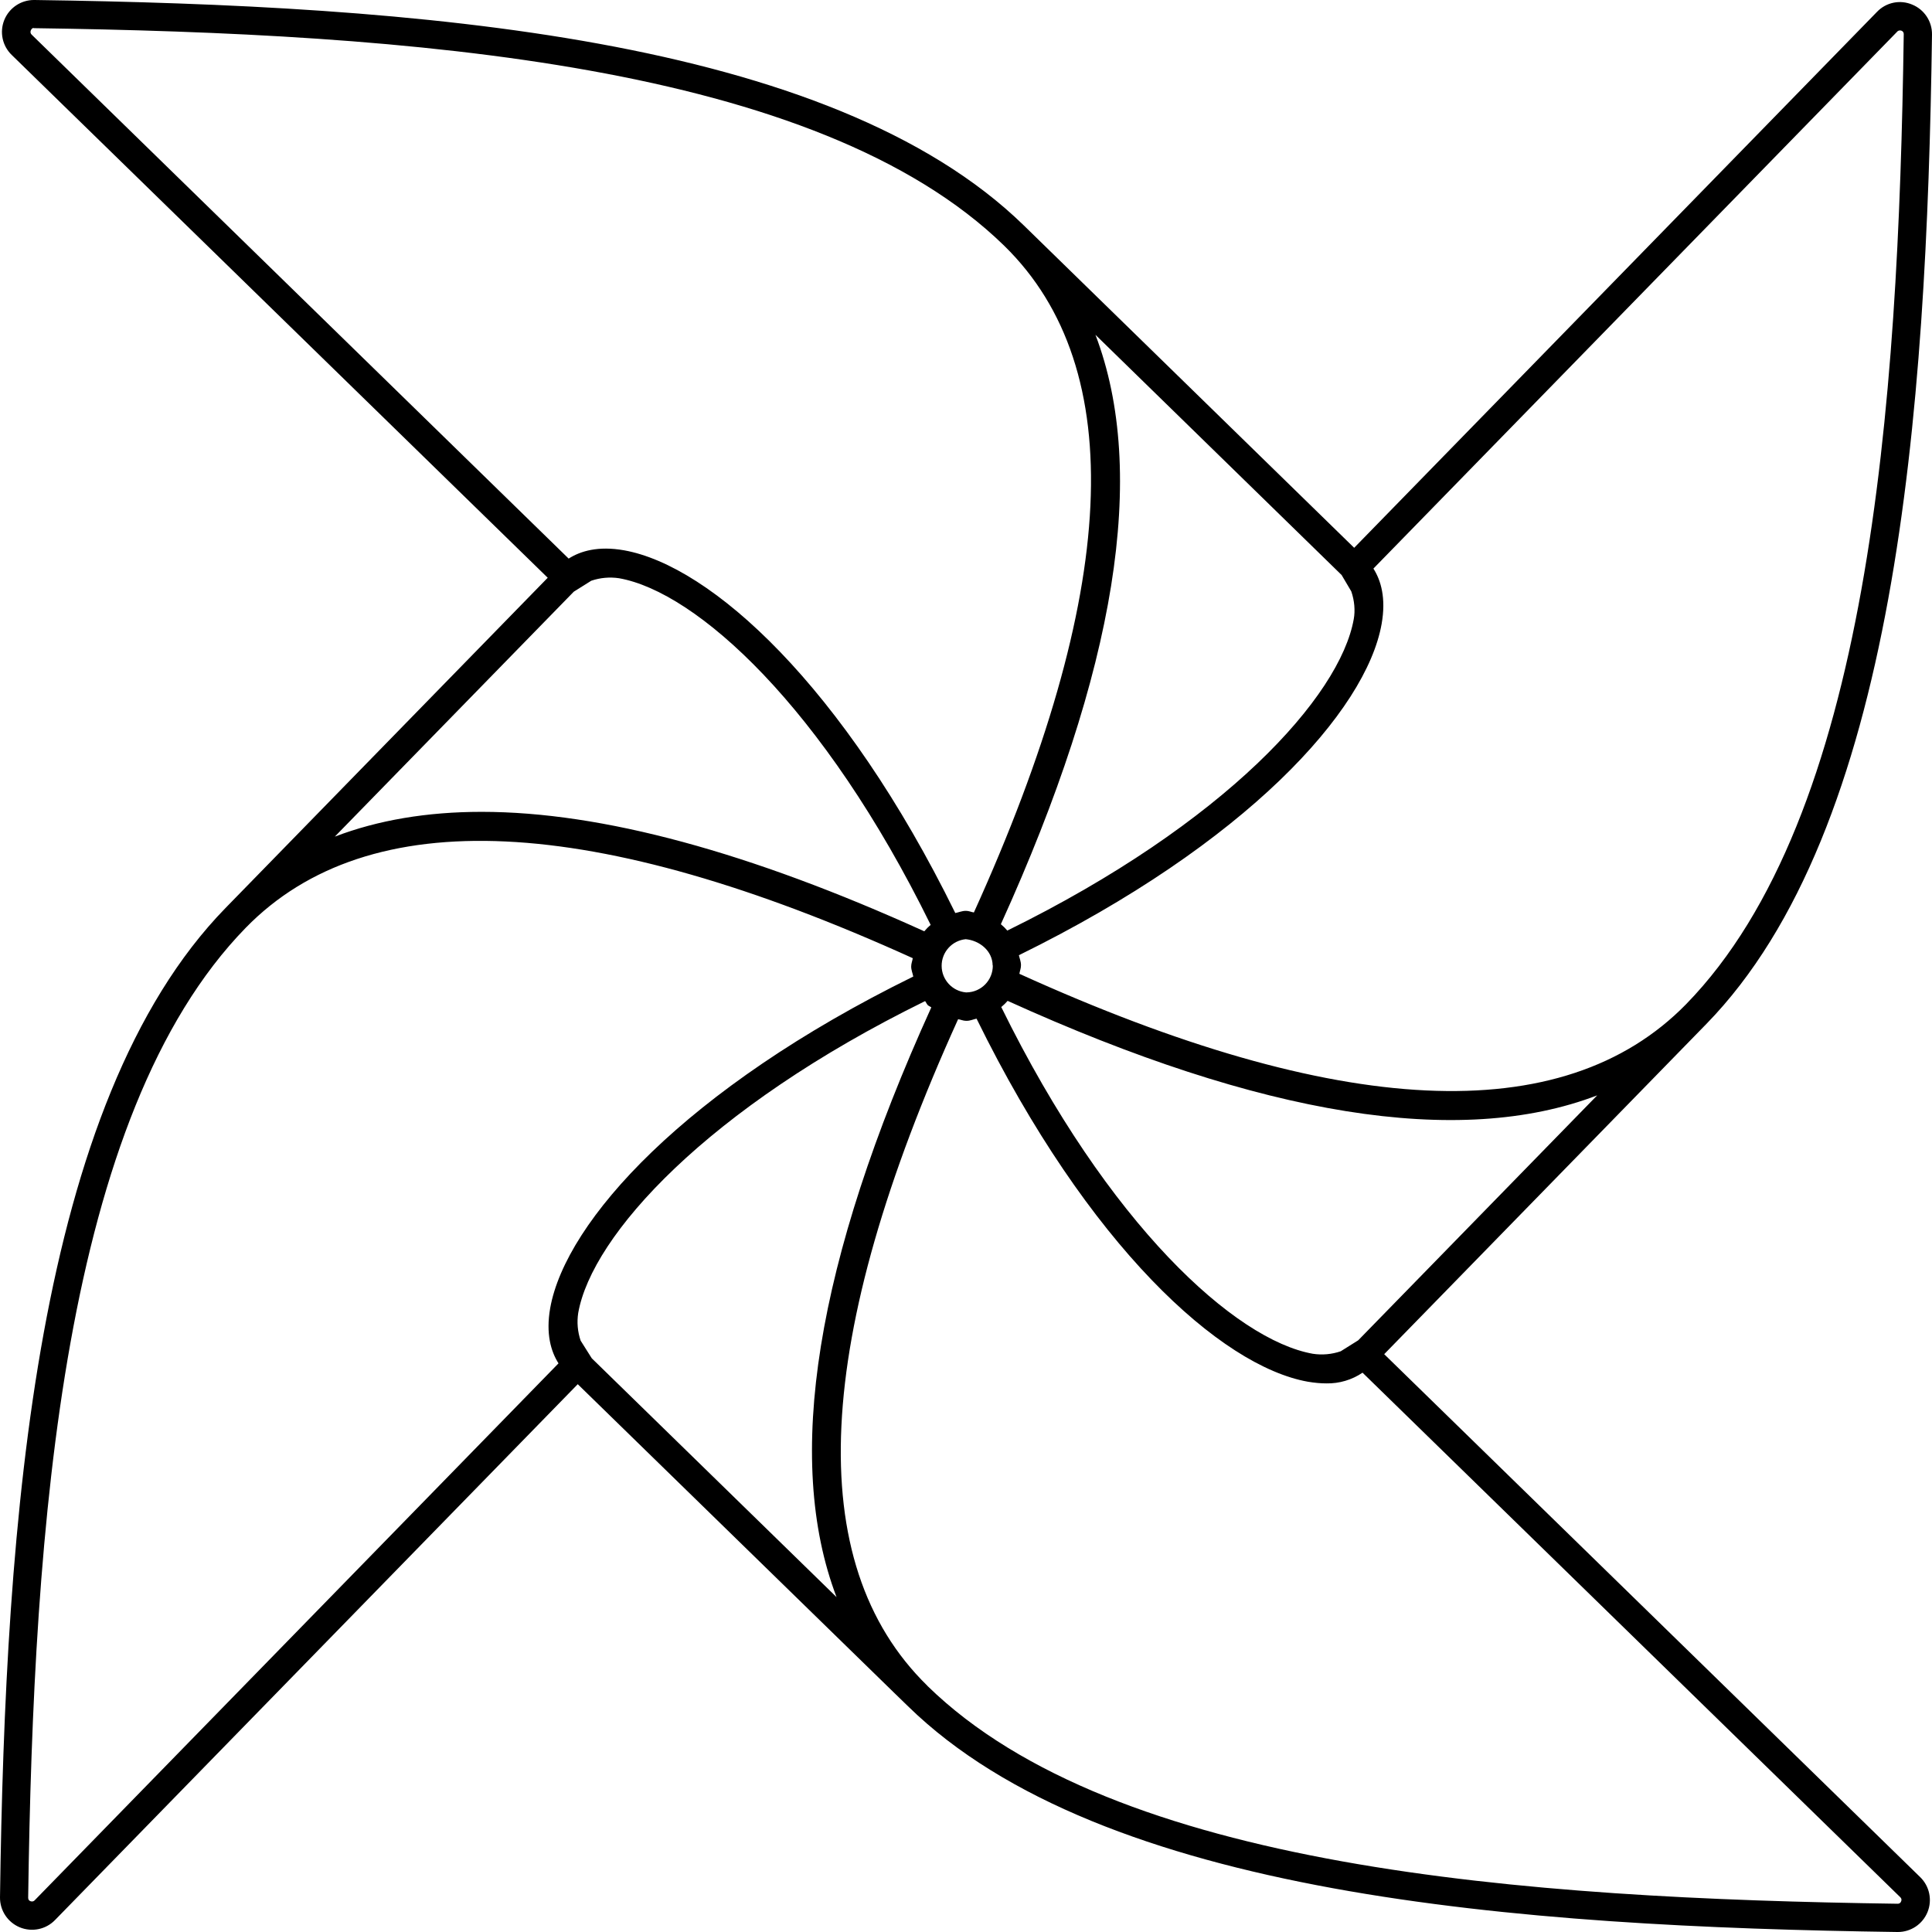
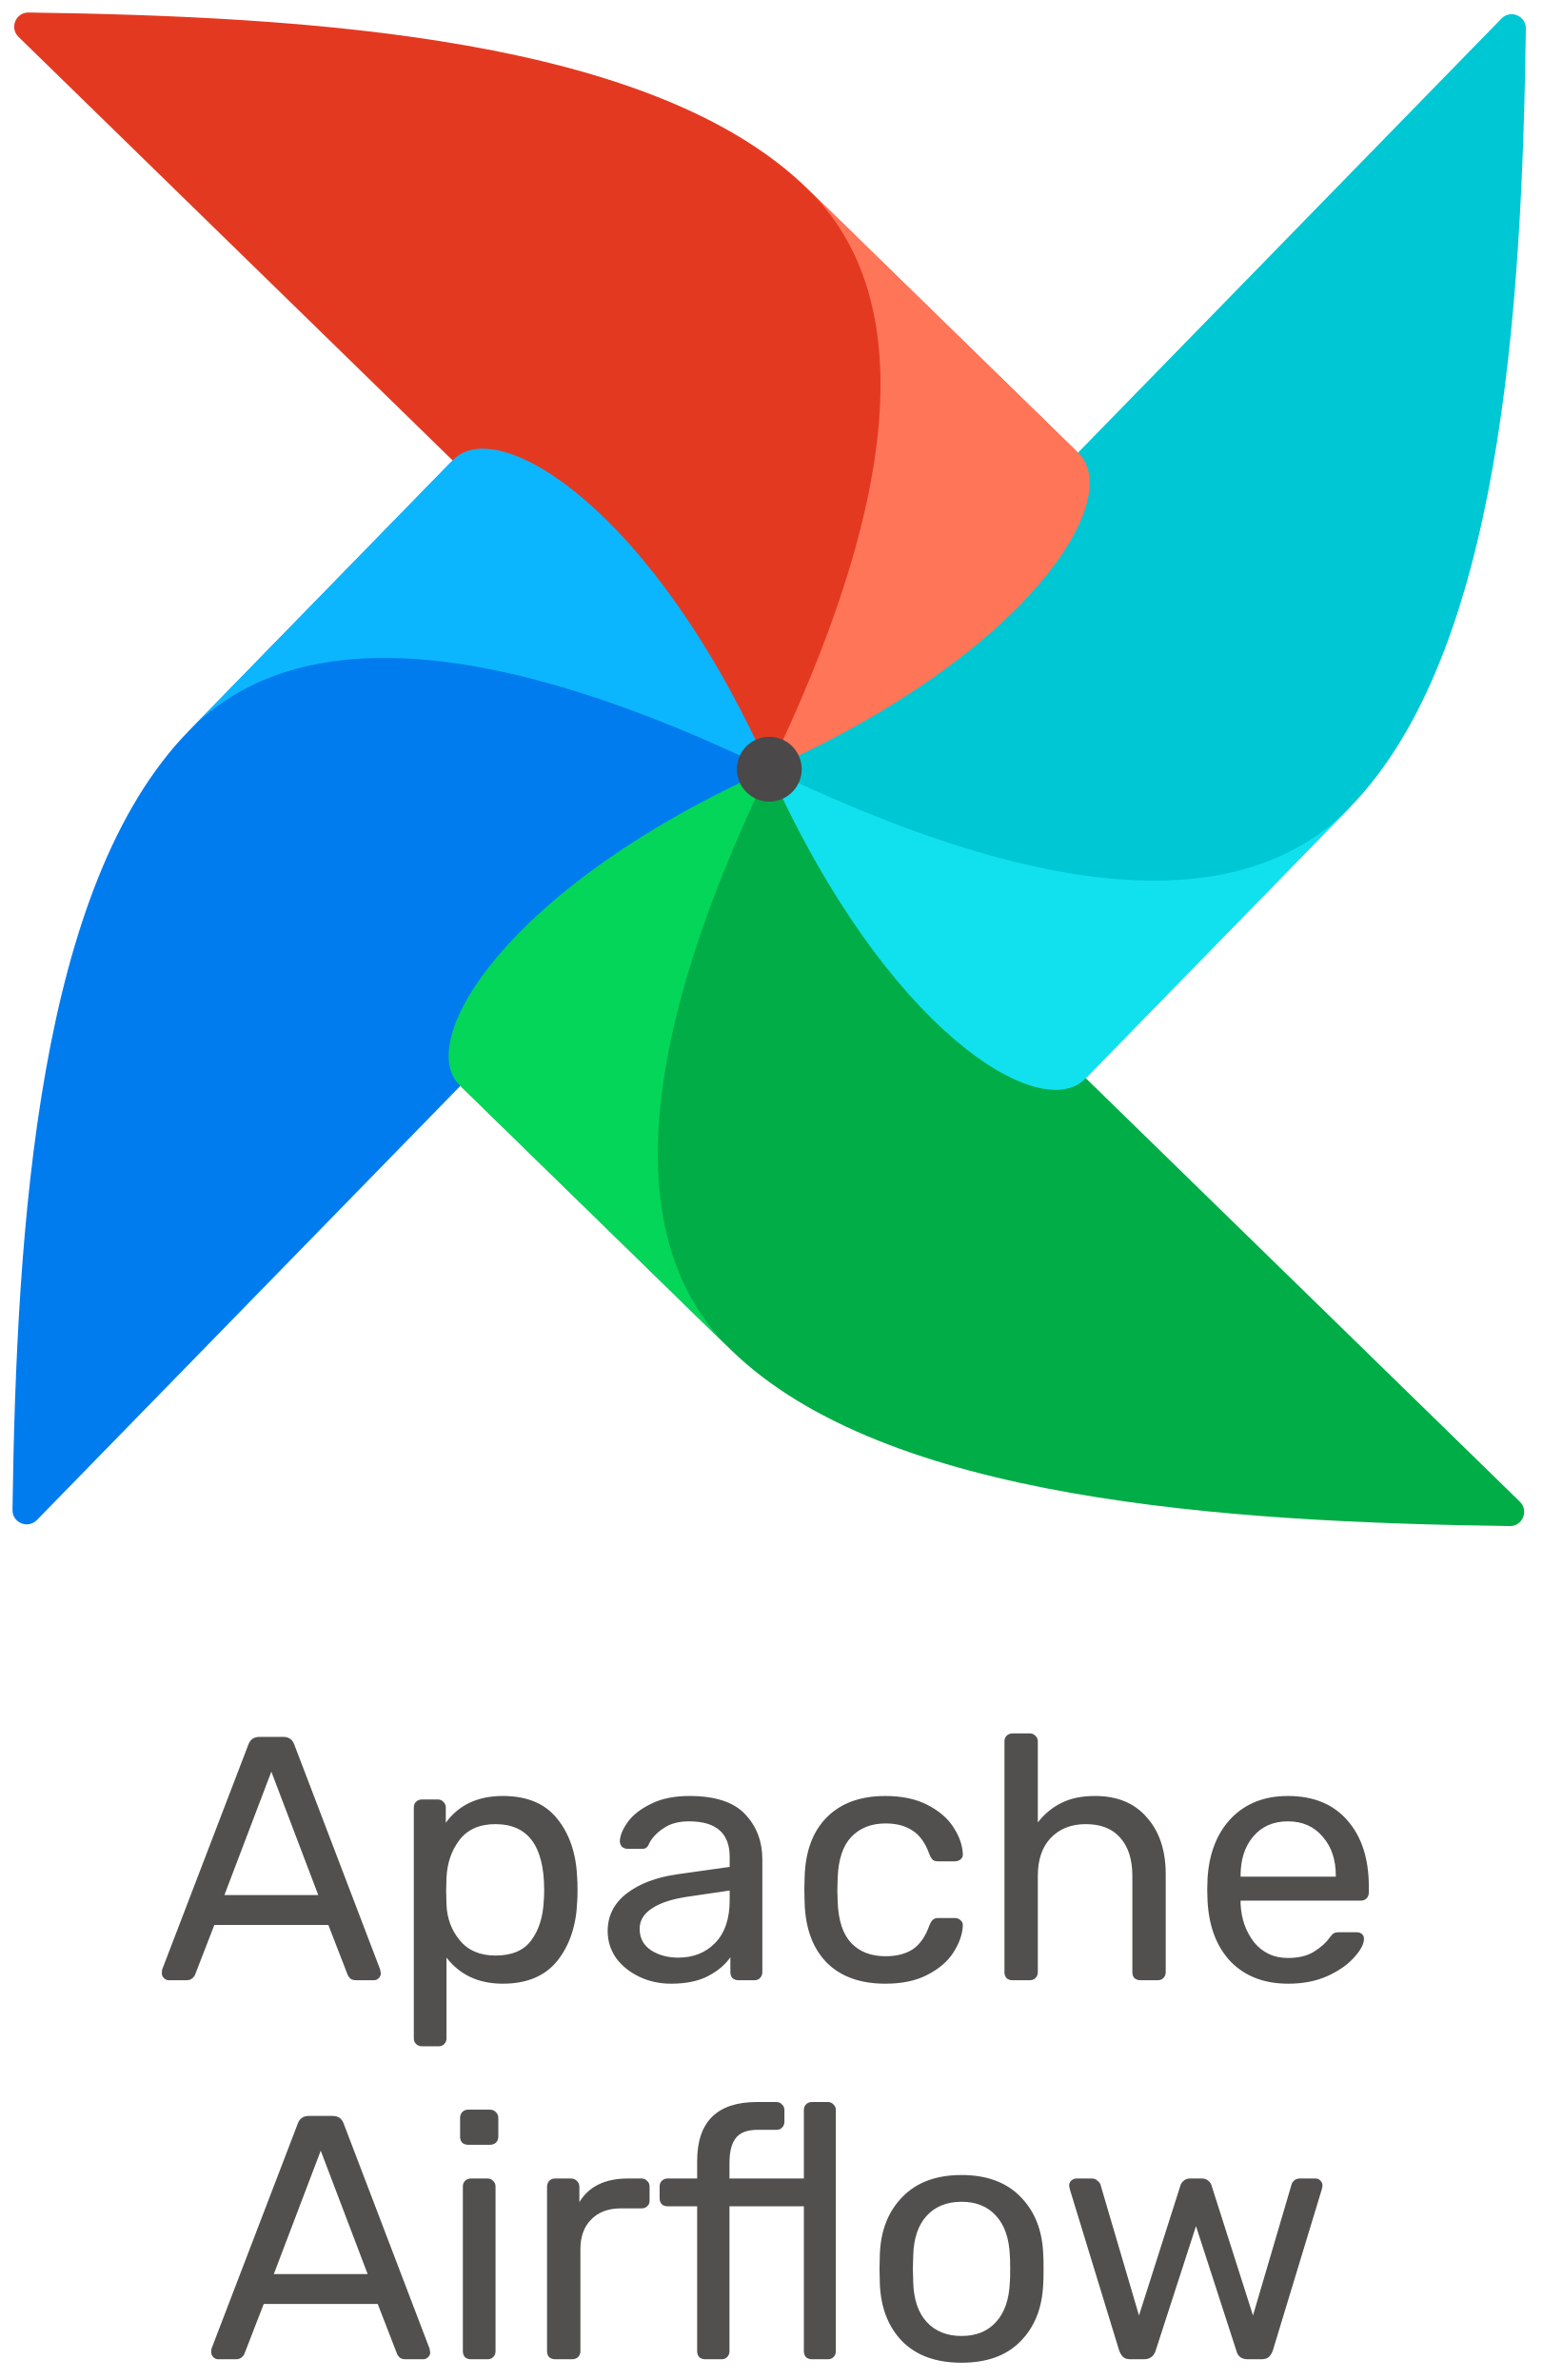
- <svg xmlns="http://www.w3.org/2000/svg" role="img" viewBox="0 0 24 24">
-   <path d="M17.195 16.822l4.002-4.102C23.55 10.308 23.934 5.154 24 .43a.396.396 0 0 0-.246-.373.392.392 0 0 0-.437.09l-6.495 6.658-4.102-4.003C10.309.45 5.154.066.43 0H.423a.397.397 0 0 0-.277.683l6.658 6.494-4.003 4.103C.45 13.692.065 18.846 0 23.57a.398.398 0 0 0 .683.282l6.494-6.657 3.934 3.837.17.165c2.41 2.353 7.565 2.737 12.288 2.803h.006a.397.397 0 0 0 .277-.683l-6.657-6.495zm-.409-9.476c.04.115.05.24.031.344-.17.96-1.593 2.538-4.304 3.87a.597.597 0 0 0-.08-.079c1.432-3.155 1.828-5.61 1.175-7.322l3.058 2.984.12.203zm-.131 9.44a.73.73 0 0 1-.347.031c-.96-.171-2.537-1.594-3.87-4.307a.656.656 0 0 0 .08-.078l-.001.001c3.155 1.432 5.61 1.83 7.324 1.174l-2.969 3.043M23.568.392a.05.05 0 0 1 .052-.011c.018.006.03.024.029.043-.065 4.655-.437 9.726-2.703 12.05-1.53 1.565-4.326 1.419-8.283-.377.006-.037.021-.07.02-.108 0-.044-.017-.082-.026-.123 2.83-1.39 4.315-3.037 4.506-4.115.057-.322-.009-.542-.102-.688l6.507-6.67V.392zM.393.43A.045.045 0 0 1 .382.38C.39.36.403.343.425.35c4.655.065 9.727.438 12.05 2.703l.002.002c1.56 1.527 1.415 4.323-.379 8.28-.033-.005-.062-.02-.097-.02h-.008c-.045.001-.084.019-.126.027-1.39-2.83-3.037-4.314-4.115-4.506-.323-.057-.542.01-.688.103L.393.43zm11.94 11.563a.331.331 0 0 1-.327.335H12a.332.332 0 0 1-.004-.661c.172.016.333.144.335.326h.002zm-5.12 4.661a.722.722 0 0 1-.03-.345c.17-.96 1.595-2.54 4.309-3.873.013.016.019.035.033.05.013.012.03.017.044.028-1.434 3.158-1.83 5.613-1.177 7.326l-3.041-2.967m-.006-9.659a.735.735 0 0 1 .345-.031c.961.17 2.54 1.594 3.871 4.306a.597.597 0 0 0-.079.08c-2.167-.983-4.007-1.484-5.498-1.484-.68 0-1.289.103-1.825.308L7.128 7.35M.43 23.607c-.018.018-.038.015-.052.01-.019-.007-.028-.021-.028-.043.065-4.654.437-9.725 2.703-12.049 1.527-1.565 4.325-1.419 8.286.378-.006.035-.02.067-.02.104 0 .043.018.083.026.124-2.831 1.391-4.317 3.04-4.51 4.117-.057.322.01.542.103.688L.43 23.607zm23.144.042c-4.655-.065-9.726-.437-12.05-2.703l-.005-.006c-1.56-1.526-1.412-4.322.383-8.279.033.005.064.02.098.02h.009c.043 0 .08-.018.122-.027 1.39 2.832 3.036 4.317 4.115 4.51.083.014.16.021.23.021a.776.776 0 0 0 .45-.133l6.68 6.516c.02.02.016.04.01.052a.042.042 0 0 1-.042.029z" />
+ <svg xmlns="http://www.w3.org/2000/svg" width="175" height="270" viewBox="0 0 175 270" fill="none">
+   <g>
+     <path d="M4.186 172.44L86.396 88.168C86.911 87.641 87.01 86.824 86.58 86.225C81.579 79.244 72.356 78.034 68.938 73.344C58.81 59.452 56.24 51.589 51.889 52.077C51.585 52.111 51.314 52.275 51.1 52.493L21.401 82.937C4.316 100.45 1.866 139.01 1.417 171.298C1.397 172.757 3.167 173.484 4.186 172.44Z" fill="#017CEE" />
+     <path d="M172.44 170.357L88.168 88.147C87.641 87.632 86.824 87.533 86.225 87.962C79.244 92.963 78.034 102.186 73.344 105.605C59.452 115.732 51.589 118.302 52.077 122.654C52.111 122.958 52.275 123.229 52.493 123.442L82.937 153.141C100.45 170.226 139.01 172.676 171.298 173.125C172.757 173.146 173.484 171.376 172.44 170.357Z" fill="#00AD46" />
+     <path fill-rule="evenodd" d="M82.936 153.141C73.37 143.809 68.931 125.346 87.272 87.272C57.465 100.593 47.019 118.103 52.158 123.116L82.936 153.141Z" fill="#04D659" />
+     <path d="M170.355 2.105L88.145 86.376C87.63 86.904 87.531 87.72 87.961 88.32C92.962 95.3 102.185 96.51 105.603 101.2C115.731 115.092 118.301 122.955 122.652 122.468C122.956 122.434 123.227 122.27 123.441 122.051L153.139 91.608C170.225 74.094 172.675 35.535 173.124 3.246C173.144 1.787 171.374 1.06 170.355 2.105Z" fill="#00C7D4" />
+     <path fill-rule="evenodd" d="M153.14 91.608C143.807 101.174 125.344 105.613 87.27 87.272C100.591 117.079 118.101 127.525 123.114 122.386L153.14 91.608Z" fill="#11E1EE" />
+     <path d="M2.103 4.187L86.374 86.397C86.902 86.912 87.719 87.011 88.318 86.582C95.299 81.581 96.509 72.358 101.198 68.939C115.091 58.812 122.954 56.242 122.466 51.89C122.432 51.586 122.268 51.315 122.05 51.102L91.606 21.403C74.093 4.318 35.533 1.868 3.245 1.419C1.786 1.398 1.059 3.168 2.103 4.187Z" fill="#E43921" />
+     <path fill-rule="evenodd" d="M91.606 21.402C101.172 30.735 105.611 49.198 87.27 87.271C117.077 73.951 127.523 56.441 122.384 51.428L91.606 21.402Z" fill="#FF7557" />
+     <path fill-rule="evenodd" d="M21.402 82.937C30.735 73.37 49.198 68.932 87.271 87.272C73.951 57.465 56.441 47.02 51.428 52.158L21.402 82.937Z" fill="#0CB6FF" />
+     <circle cx="87.284" cy="87.261" r="3.676" transform="rotate(-0.709386 87.2838 87.2606)" fill="#4A4848" />
+     <path d="M19.152 224.647C18.942 224.647 18.758 224.568 18.6 224.41C18.443 224.253 18.364 224.069 18.364 223.858C18.364 223.648 18.377 223.503 18.403 223.424L28.183 197.909C28.394 197.331 28.814 197.041 29.445 197.041H32.127C32.758 197.041 33.179 197.331 33.389 197.909L43.13 223.424L43.209 223.858C43.209 224.069 43.13 224.253 42.972 224.41C42.815 224.568 42.63 224.647 42.42 224.647H40.409C40.12 224.647 39.896 224.581 39.738 224.45C39.581 224.292 39.475 224.134 39.423 223.977L37.254 218.377H24.319L22.15 223.977C22.097 224.134 21.979 224.292 21.795 224.45C21.637 224.581 21.427 224.647 21.164 224.647H19.152ZM36.11 214.985L30.786 200.985L25.462 214.985H36.11ZM47.859 232.14C47.596 232.14 47.373 232.048 47.189 231.864C47.031 231.706 46.952 231.496 46.952 231.233V205.047C46.952 204.784 47.031 204.574 47.189 204.416C47.373 204.232 47.596 204.14 47.859 204.14H49.673C49.936 204.14 50.147 204.232 50.304 204.416C50.488 204.574 50.58 204.784 50.58 205.047V206.782C52.053 204.758 54.209 203.746 57.048 203.746C59.809 203.746 61.872 204.613 63.24 206.348C64.633 208.084 65.382 210.318 65.487 213.053C65.514 213.342 65.527 213.789 65.527 214.393C65.527 214.998 65.514 215.445 65.487 215.734C65.382 218.442 64.633 220.677 63.24 222.439C61.846 224.174 59.782 225.041 57.048 225.041C54.314 225.041 52.184 224.055 50.659 222.084V231.233C50.659 231.496 50.58 231.706 50.423 231.864C50.265 232.048 50.055 232.14 49.792 232.14H47.859ZM56.22 221.847C58.087 221.847 59.441 221.269 60.282 220.112C61.149 218.955 61.623 217.43 61.702 215.537C61.728 215.274 61.741 214.893 61.741 214.393C61.741 209.424 59.901 206.94 56.22 206.94C54.406 206.94 53.039 207.545 52.118 208.754C51.224 209.937 50.738 211.357 50.659 213.013L50.62 214.512L50.659 216.05C50.712 217.601 51.211 218.955 52.158 220.112C53.104 221.269 54.458 221.847 56.22 221.847ZM76.124 225.041C74.835 225.041 73.639 224.778 72.535 224.253C71.431 223.727 70.55 223.017 69.893 222.123C69.262 221.203 68.946 220.191 68.946 219.086C68.946 217.351 69.656 215.931 71.076 214.827C72.522 213.697 74.467 212.961 76.912 212.619L82.788 211.791V210.647C82.788 207.965 81.25 206.624 78.174 206.624C77.017 206.624 76.071 206.874 75.335 207.374C74.599 207.847 74.047 208.412 73.678 209.07C73.6 209.306 73.495 209.477 73.363 209.582C73.258 209.687 73.1 209.74 72.89 209.74H71.194C70.957 209.74 70.747 209.661 70.563 209.503C70.405 209.319 70.326 209.109 70.326 208.872C70.353 208.241 70.642 207.531 71.194 206.743C71.772 205.928 72.653 205.231 73.836 204.653C75.019 204.048 76.478 203.746 78.214 203.746C81.158 203.746 83.275 204.442 84.563 205.836C85.851 207.203 86.495 208.912 86.495 210.962V223.74C86.495 224.003 86.403 224.226 86.219 224.41C86.062 224.568 85.851 224.647 85.588 224.647H83.774C83.511 224.647 83.288 224.568 83.104 224.41C82.946 224.226 82.867 224.003 82.867 223.74V222.044C82.289 222.885 81.448 223.595 80.343 224.174C79.239 224.752 77.832 225.041 76.124 225.041ZM76.952 222.084C78.661 222.084 80.054 221.531 81.132 220.427C82.236 219.297 82.788 217.68 82.788 215.577V214.472L78.214 215.143C76.347 215.406 74.941 215.853 73.994 216.484C73.048 217.088 72.574 217.864 72.574 218.81C72.574 219.862 73.008 220.677 73.876 221.255C74.743 221.808 75.769 222.084 76.952 222.084ZM100.446 225.041C97.633 225.041 95.425 224.253 93.821 222.675C92.244 221.071 91.402 218.837 91.297 215.971L91.258 214.393L91.297 212.816C91.402 209.95 92.244 207.729 93.821 206.151C95.425 204.547 97.633 203.746 100.446 203.746C102.339 203.746 103.943 204.087 105.258 204.771C106.572 205.454 107.545 206.296 108.176 207.295C108.833 208.294 109.188 209.293 109.241 210.292C109.267 210.555 109.188 210.765 109.004 210.923C108.82 211.081 108.597 211.16 108.334 211.16H106.441C106.178 211.16 105.981 211.107 105.849 211.002C105.718 210.897 105.586 210.686 105.455 210.371C105.008 209.109 104.377 208.215 103.562 207.689C102.747 207.137 101.722 206.861 100.486 206.861C98.856 206.861 97.554 207.374 96.582 208.399C95.635 209.398 95.123 210.936 95.044 213.013L95.004 214.433L95.044 215.774C95.123 217.877 95.635 219.428 96.582 220.427C97.528 221.426 98.83 221.926 100.486 221.926C101.722 221.926 102.747 221.663 103.562 221.137C104.377 220.585 105.008 219.678 105.455 218.416C105.586 218.1 105.718 217.89 105.849 217.785C105.981 217.654 106.178 217.588 106.441 217.588H108.334C108.597 217.588 108.82 217.68 109.004 217.864C109.188 218.022 109.267 218.232 109.241 218.495C109.188 219.468 108.833 220.467 108.176 221.492C107.545 222.491 106.572 223.332 105.258 224.016C103.969 224.7 102.366 225.041 100.446 225.041ZM114.871 224.647C114.608 224.647 114.384 224.568 114.2 224.41C114.043 224.226 113.964 224.003 113.964 223.74V197.554C113.964 197.291 114.043 197.081 114.2 196.923C114.384 196.739 114.608 196.647 114.871 196.647H116.843C117.105 196.647 117.316 196.739 117.474 196.923C117.658 197.081 117.75 197.291 117.75 197.554V206.743C118.512 205.77 119.406 205.034 120.431 204.534C121.457 204.008 122.732 203.746 124.257 203.746C126.781 203.746 128.739 204.561 130.133 206.191C131.552 207.794 132.262 209.937 132.262 212.619V223.74C132.262 224.003 132.17 224.226 131.986 224.41C131.828 224.568 131.618 224.647 131.355 224.647H129.383C129.12 224.647 128.897 224.568 128.713 224.41C128.555 224.226 128.476 224.003 128.476 223.74V212.816C128.476 210.949 128.016 209.503 127.096 208.478C126.202 207.453 124.901 206.94 123.192 206.94C121.535 206.94 120.208 207.466 119.209 208.517C118.236 209.543 117.75 210.976 117.75 212.816V223.74C117.75 224.003 117.658 224.226 117.474 224.41C117.316 224.568 117.105 224.647 116.843 224.647H114.871ZM146.159 225.041C143.451 225.041 141.282 224.213 139.652 222.557C138.048 220.874 137.167 218.587 137.009 215.695L136.97 214.354L137.009 213.053C137.193 210.213 138.087 207.952 139.691 206.27C141.321 204.587 143.464 203.746 146.119 203.746C149.038 203.746 151.299 204.679 152.902 206.546C154.506 208.386 155.308 210.884 155.308 214.039V214.709C155.308 214.972 155.216 215.195 155.032 215.379C154.874 215.537 154.664 215.616 154.401 215.616H140.756V215.971C140.835 217.68 141.347 219.139 142.294 220.348C143.267 221.531 144.542 222.123 146.119 222.123C147.329 222.123 148.315 221.886 149.077 221.413C149.866 220.914 150.444 220.401 150.812 219.875C151.049 219.56 151.22 219.376 151.325 219.323C151.456 219.244 151.68 219.205 151.995 219.205H153.928C154.164 219.205 154.362 219.27 154.519 219.402C154.677 219.533 154.756 219.717 154.756 219.954C154.756 220.532 154.388 221.229 153.652 222.044C152.942 222.859 151.93 223.569 150.615 224.174C149.327 224.752 147.841 225.041 146.159 225.041ZM151.562 212.895V212.777C151.562 210.962 151.062 209.49 150.063 208.36C149.09 207.203 147.776 206.624 146.119 206.624C144.463 206.624 143.148 207.203 142.176 208.36C141.229 209.49 140.756 210.962 140.756 212.777V212.895H151.562ZM24.756 267.647C24.546 267.647 24.362 267.568 24.204 267.41C24.046 267.253 23.967 267.069 23.967 266.858C23.967 266.648 23.98 266.503 24.007 266.424L33.787 240.909C33.997 240.331 34.418 240.041 35.049 240.041H37.731C38.362 240.041 38.782 240.331 38.993 240.909L48.733 266.424L48.812 266.858C48.812 267.069 48.733 267.253 48.576 267.41C48.418 267.568 48.234 267.647 48.024 267.647H46.012C45.723 267.647 45.5 267.581 45.342 267.45C45.184 267.292 45.079 267.134 45.026 266.977L42.858 261.377H29.922L27.753 266.977C27.701 267.134 27.582 267.292 27.398 267.45C27.241 267.581 27.03 267.647 26.767 267.647H24.756ZM41.714 257.985L36.39 243.985L31.066 257.985H41.714ZM53.108 243.315C52.845 243.315 52.621 243.236 52.438 243.078C52.28 242.894 52.201 242.67 52.201 242.408V240.278C52.201 240.015 52.28 239.792 52.438 239.608C52.621 239.424 52.845 239.331 53.108 239.331H55.592C55.855 239.331 56.079 239.424 56.263 239.608C56.447 239.792 56.539 240.015 56.539 240.278V242.408C56.539 242.67 56.447 242.894 56.263 243.078C56.079 243.236 55.855 243.315 55.592 243.315H53.108ZM53.423 267.647C53.16 267.647 52.937 267.568 52.753 267.41C52.595 267.226 52.516 267.003 52.516 266.74V248.047C52.516 247.784 52.595 247.574 52.753 247.416C52.937 247.232 53.16 247.14 53.423 247.14H55.316C55.579 247.14 55.79 247.232 55.947 247.416C56.131 247.574 56.223 247.784 56.223 248.047V266.74C56.223 267.003 56.131 267.226 55.947 267.41C55.79 267.568 55.579 267.647 55.316 267.647H53.423ZM62.974 267.647C62.712 267.647 62.488 267.568 62.304 267.41C62.146 267.226 62.067 267.003 62.067 266.74V248.086C62.067 247.823 62.146 247.6 62.304 247.416C62.488 247.232 62.712 247.14 62.974 247.14H64.788C65.051 247.14 65.275 247.232 65.459 247.416C65.643 247.6 65.735 247.823 65.735 248.086V249.822C66.813 248.034 68.653 247.14 71.256 247.14H72.794C73.057 247.14 73.267 247.232 73.425 247.416C73.609 247.574 73.701 247.784 73.701 248.047V249.664C73.701 249.927 73.609 250.137 73.425 250.295C73.267 250.453 73.057 250.531 72.794 250.531H70.428C69.008 250.531 67.891 250.952 67.076 251.793C66.261 252.608 65.853 253.726 65.853 255.146V266.74C65.853 267.003 65.761 267.226 65.577 267.41C65.393 267.568 65.17 267.647 64.907 267.647H62.974ZM80.006 267.647C79.743 267.647 79.52 267.568 79.336 267.41C79.178 267.226 79.099 267.003 79.099 266.74V250.295H75.747C75.484 250.295 75.261 250.216 75.077 250.058C74.919 249.874 74.84 249.651 74.84 249.388V248.047C74.84 247.784 74.919 247.574 75.077 247.416C75.261 247.232 75.484 247.14 75.747 247.14H79.099V245.168C79.099 240.699 81.36 238.464 85.882 238.464H88.091C88.354 238.464 88.564 238.556 88.722 238.74C88.906 238.898 88.998 239.108 88.998 239.371V240.712C88.998 240.975 88.906 241.198 88.722 241.382C88.564 241.54 88.354 241.619 88.091 241.619H85.961C84.778 241.619 83.95 241.934 83.477 242.565C83.004 243.17 82.767 244.103 82.767 245.365V247.14H91.206V239.371C91.206 239.108 91.285 238.898 91.443 238.74C91.627 238.556 91.851 238.464 92.114 238.464H93.928C94.191 238.464 94.401 238.556 94.558 238.74C94.743 238.898 94.835 239.108 94.835 239.371V266.74C94.835 267.003 94.743 267.226 94.558 267.41C94.401 267.568 94.191 267.647 93.928 267.647H92.114C91.851 267.647 91.627 267.568 91.443 267.41C91.285 267.226 91.206 267.003 91.206 266.74V250.295H82.767V266.74C82.767 267.003 82.675 267.226 82.491 267.41C82.333 267.568 82.123 267.647 81.86 267.647H80.006ZM109.095 268.041C106.203 268.041 103.955 267.226 102.352 265.596C100.774 263.966 99.933 261.797 99.828 259.089L99.788 257.393L99.828 255.698C99.933 253.016 100.787 250.86 102.391 249.23C103.995 247.574 106.23 246.746 109.095 246.746C111.961 246.746 114.196 247.574 115.799 249.23C117.403 250.86 118.258 253.016 118.363 255.698C118.389 255.987 118.402 256.552 118.402 257.393C118.402 258.235 118.389 258.8 118.363 259.089C118.258 261.797 117.403 263.966 115.799 265.596C114.222 267.226 111.987 268.041 109.095 268.041ZM109.095 265.005C110.752 265.005 112.053 264.479 112.999 263.427C113.972 262.376 114.498 260.864 114.577 258.892C114.603 258.629 114.616 258.13 114.616 257.393C114.616 256.657 114.603 256.158 114.577 255.895C114.498 253.923 113.972 252.411 112.999 251.36C112.053 250.308 110.752 249.782 109.095 249.782C107.439 249.782 106.124 250.308 105.152 251.36C104.179 252.411 103.666 253.923 103.614 255.895L103.574 257.393L103.614 258.892C103.666 260.864 104.179 262.376 105.152 263.427C106.124 264.479 107.439 265.005 109.095 265.005ZM128.244 267.647C127.902 267.647 127.639 267.568 127.455 267.41C127.271 267.253 127.113 267.003 126.982 266.661L121.382 248.362L121.303 247.968C121.303 247.731 121.382 247.534 121.539 247.377C121.723 247.219 121.921 247.14 122.131 247.14H123.866C124.129 247.14 124.339 247.219 124.497 247.377C124.681 247.508 124.799 247.653 124.852 247.81L129.229 262.678L133.922 247.968C133.975 247.758 134.093 247.574 134.277 247.416C134.461 247.232 134.711 247.14 135.027 247.14H136.368C136.683 247.14 136.933 247.232 137.117 247.416C137.301 247.574 137.419 247.758 137.472 247.968L142.165 262.678L146.542 247.81C146.568 247.679 146.66 247.534 146.818 247.377C147.002 247.219 147.226 247.14 147.489 247.14H149.263C149.474 247.14 149.658 247.219 149.815 247.377C149.973 247.534 150.052 247.731 150.052 247.968L149.973 248.362L144.413 266.661C144.281 267.003 144.123 267.253 143.939 267.41C143.755 267.568 143.479 267.647 143.111 267.647H141.573C140.863 267.647 140.429 267.318 140.272 266.661L135.697 252.543L131.122 266.661C130.912 267.318 130.465 267.647 129.782 267.647H128.244Z" fill="#51504F" />
+   </g>
</svg>
